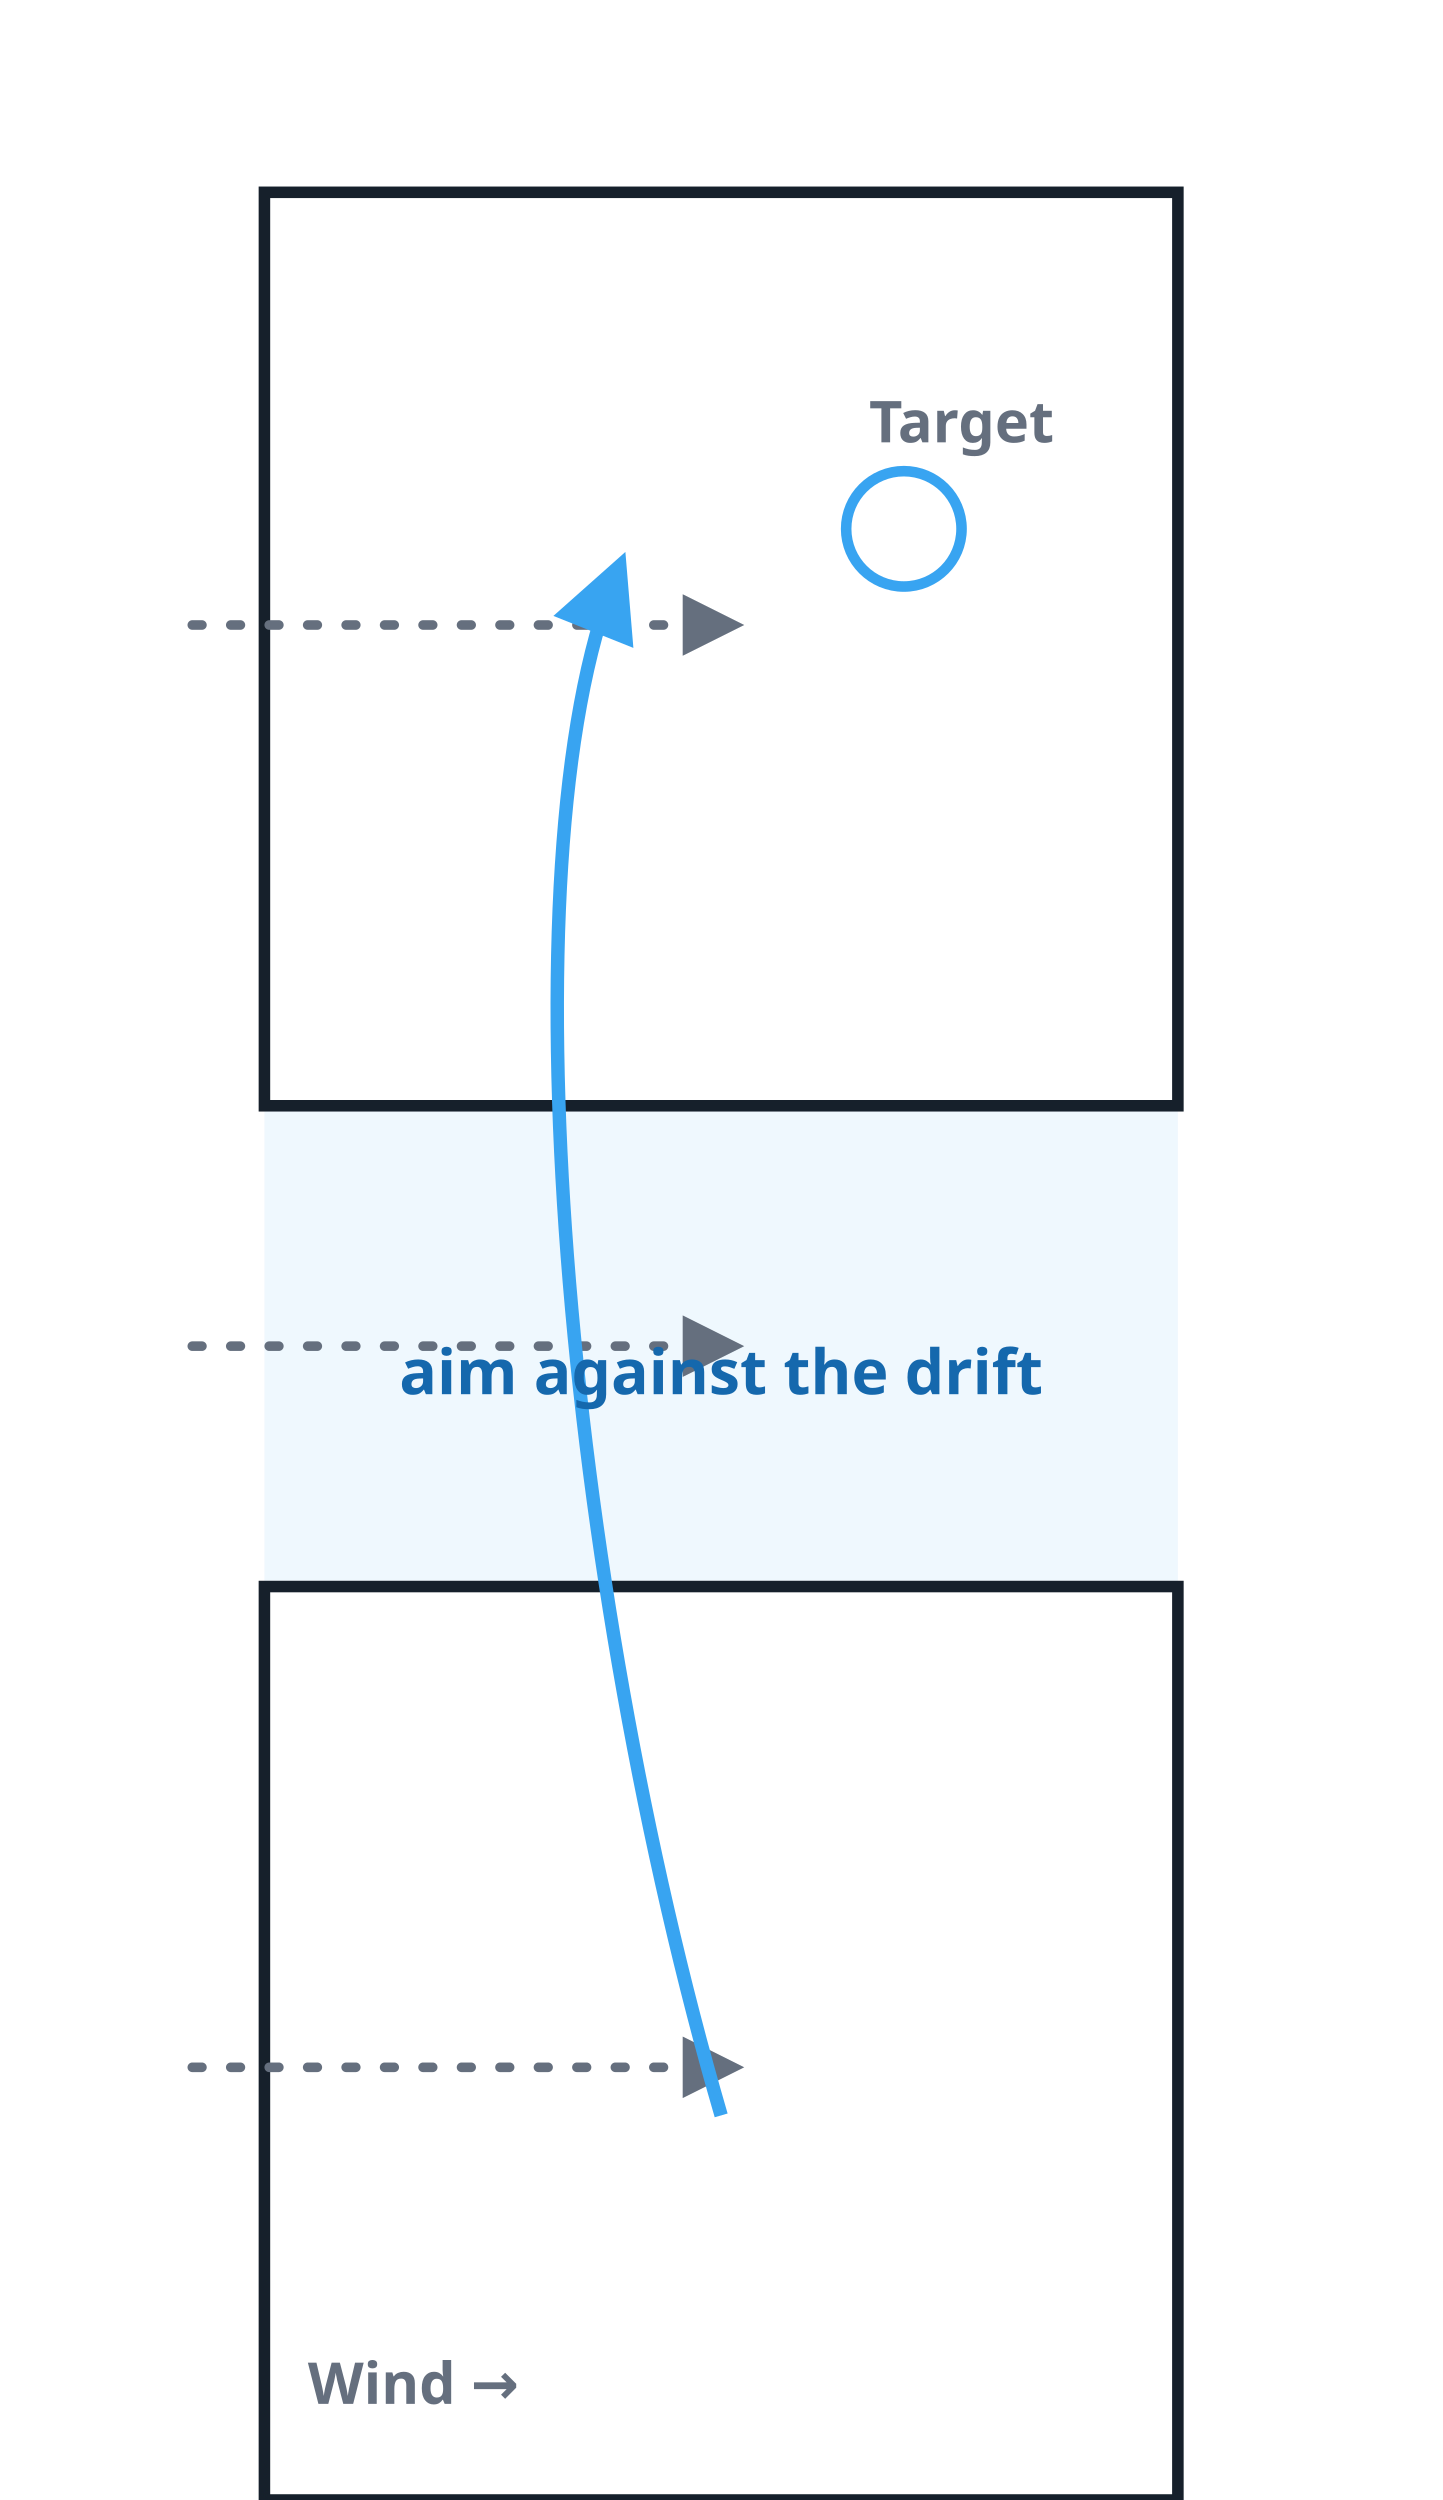
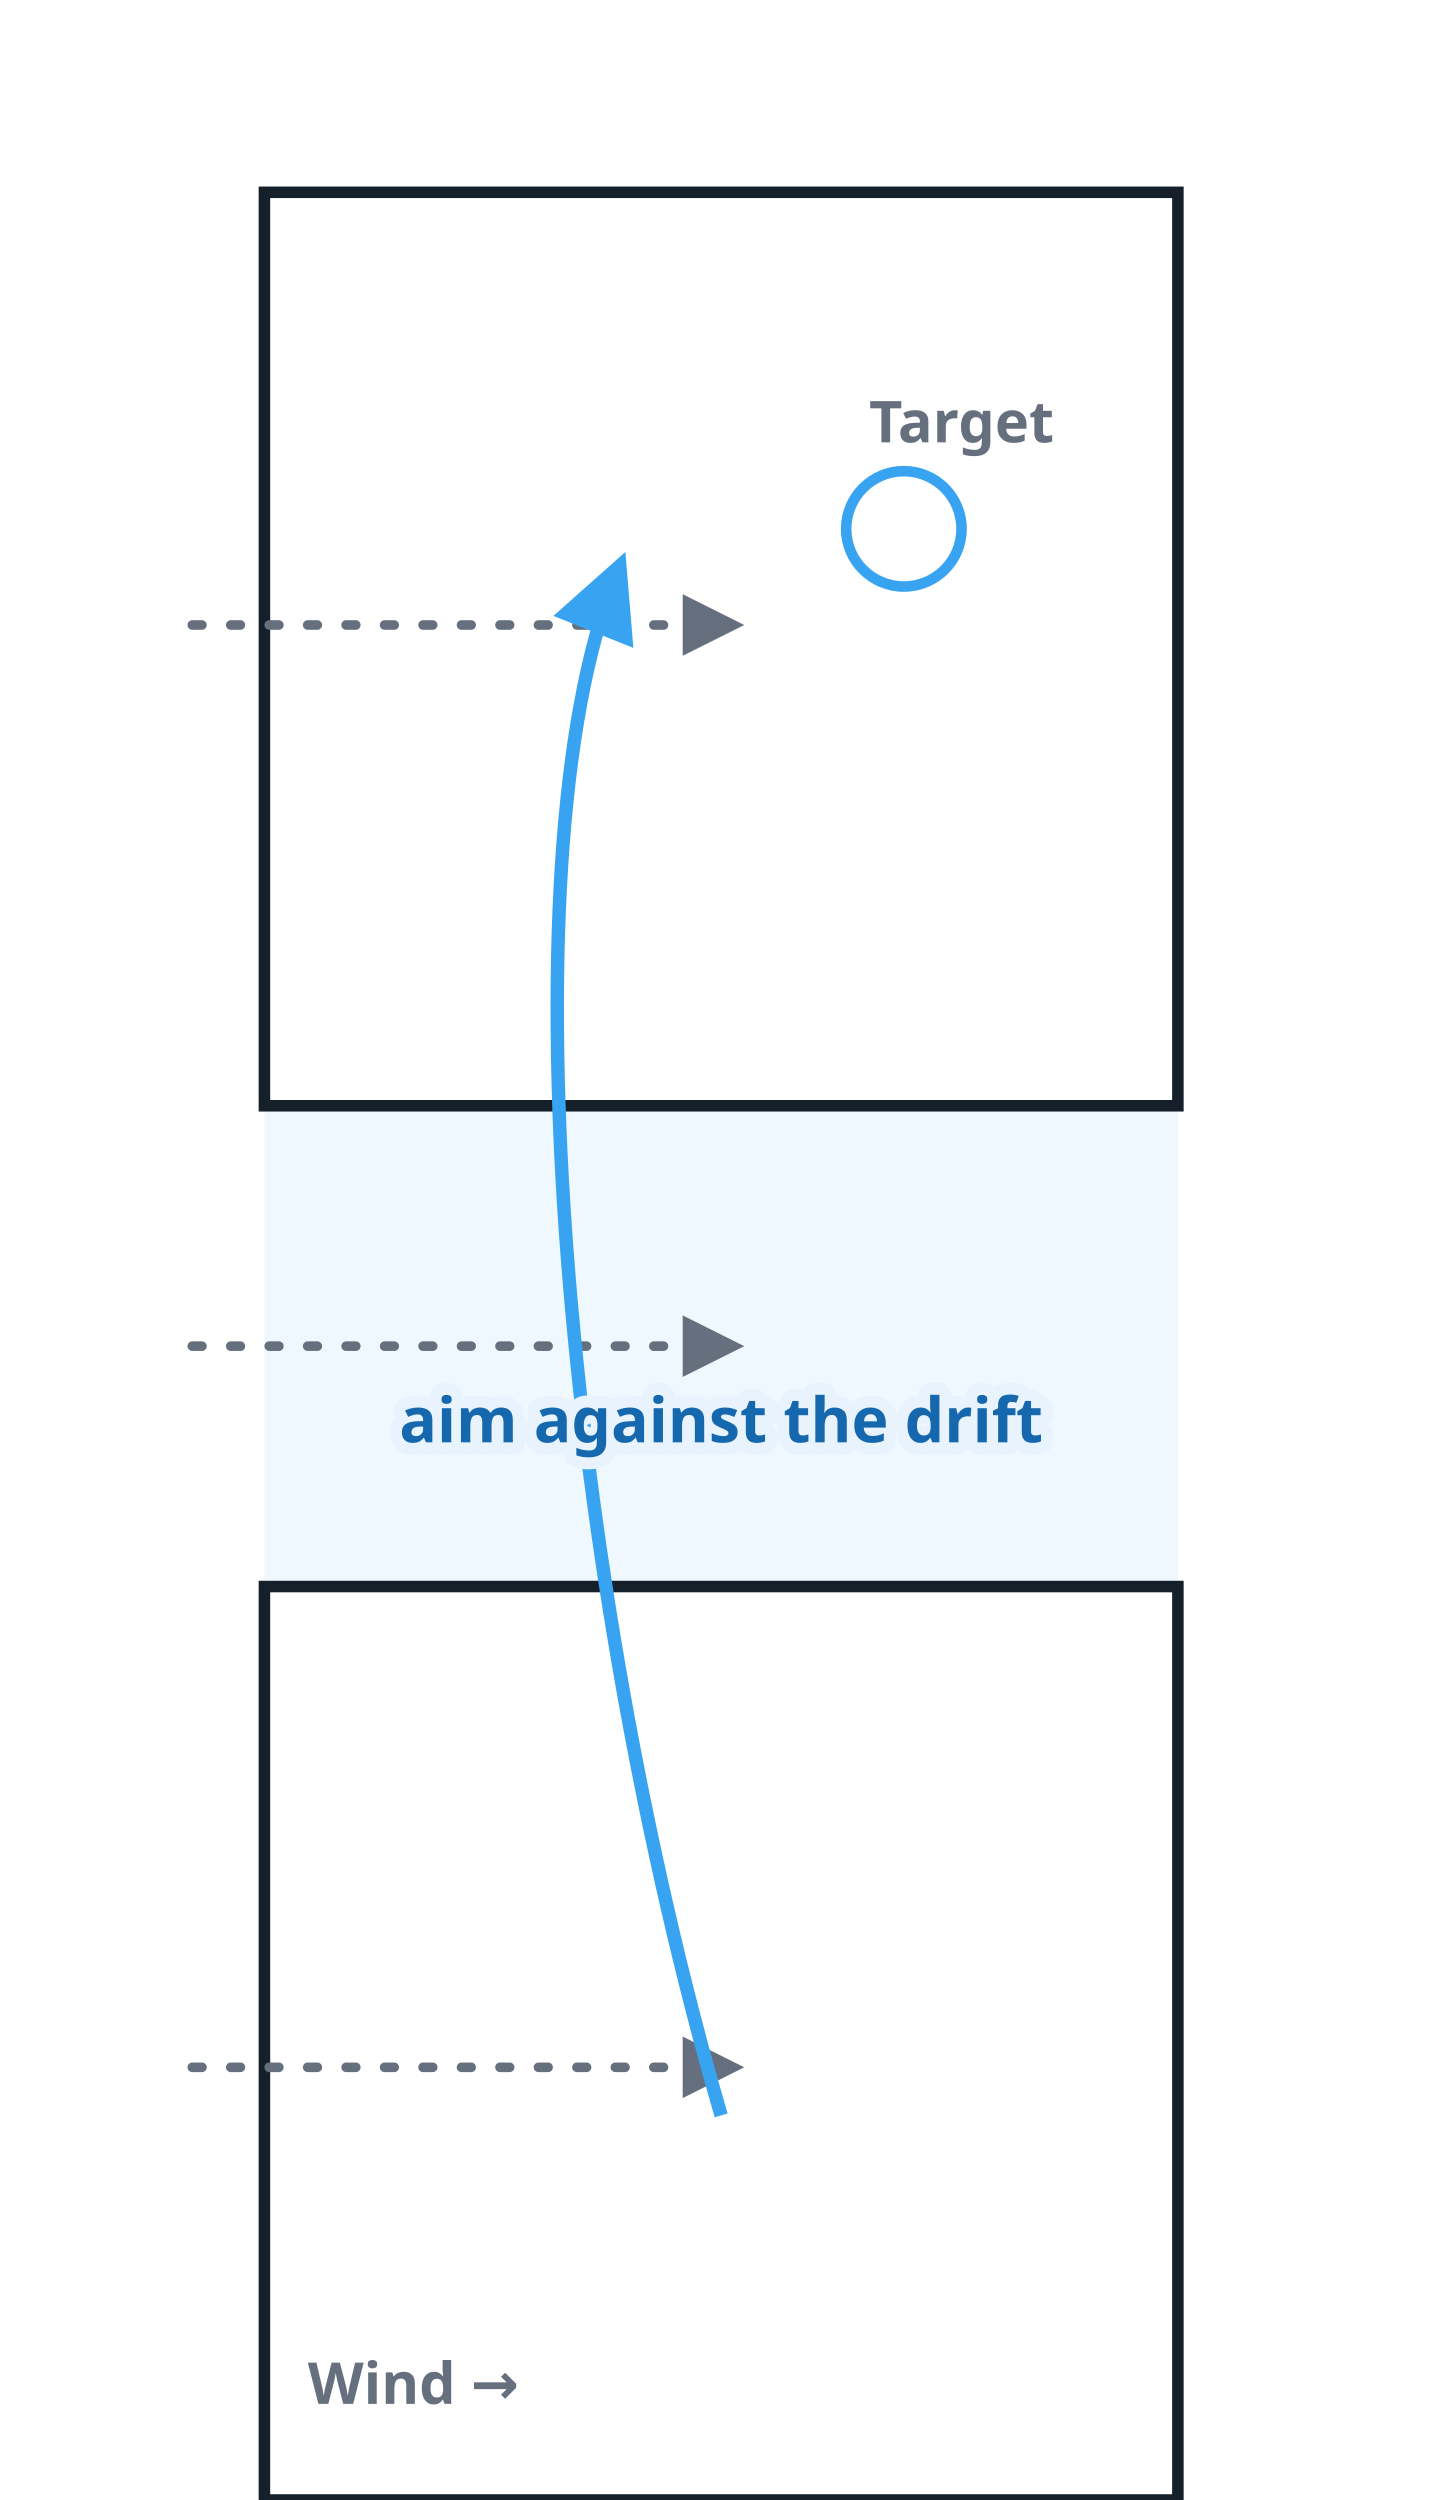
<svg xmlns="http://www.w3.org/2000/svg" viewBox="0 0 300 520" role="img" aria-label="Reading and using the wind: the wind pushes the Speeder sideways, so you deliberately aim against the drift.">
  <style>
    .linie{fill:none;stroke:var(--tinte,#16202b);stroke-width:2.4}
    .zone{fill:var(--primaer,#38a4f1);opacity:.08}
    .wind{fill:none;stroke:var(--tinte-3,#656f7e);stroke-width:2;stroke-dasharray:2 6;stroke-linecap:round}
    .traj{fill:none;stroke:var(--primaer,#38a4f1);stroke-width:2.8}
    .mk{fill:var(--primaer,#38a4f1)}
    .mkg{fill:var(--tinte-3,#656f7e)}
    .s-ring{fill:none;stroke:var(--primaer,#38a4f1);stroke-width:2.2}
-     .zt{fill:var(--primaer-tief,#1568ad);font:700 13px/1 system-ui,sans-serif;text-anchor:middle}
+     .zt{fill:var(--primaer-tief,#1568ad);font:700 13px/1 system-ui,sans-serif;text-anchor:middle;paint-order:stroke;stroke:var(--primaer-weich,#e8f3fe);stroke-width:5;stroke-linejoin:round}
    .st{fill:var(--tinte-3,#656f7e);font:600 12px/1 system-ui,sans-serif;text-anchor:middle}
  </style>
  <defs>
    <marker id="ah" viewBox="0 0 10 10" markerWidth="8" markerHeight="8" refX="6.5" refY="5" orient="auto">
      <path d="M1,1 L9,5 L1,9 Z" class="mk" />
    </marker>
    <marker id="aw" viewBox="0 0 10 10" markerWidth="8" markerHeight="8" refX="6" refY="5" orient="auto">
      <path d="M1,1 L9,5 L1,9 Z" class="mkg" />
    </marker>
  </defs>
  <rect class="zone" x="55" y="230" width="190" height="100" />
  <rect class="linie" x="55" y="40" width="190" height="190" />
  <rect class="linie" x="55" y="330" width="190" height="190" />
  <line class="wind" x1="40" y1="130" x2="150" y2="130" marker-end="url(#aw)" />
  <line class="wind" x1="40" y1="280" x2="150" y2="280" marker-end="url(#aw)" />
  <line class="wind" x1="40" y1="430" x2="150" y2="430" marker-end="url(#aw)" />
  <text class="st" x="86" y="500">Wind →</text>
  <path class="traj" d="M150,440 C 118,330 104,180 128,120" marker-end="url(#ah)" />
  <circle class="s-ring" cx="188" cy="110" r="12" />
  <text class="st" x="200" y="92">Target</text>
-   <text class="zt" x="150" y="290">aim against the drift</text>
+   <text class="zt" x="150" y="300">aim against the drift</text>
</svg>
